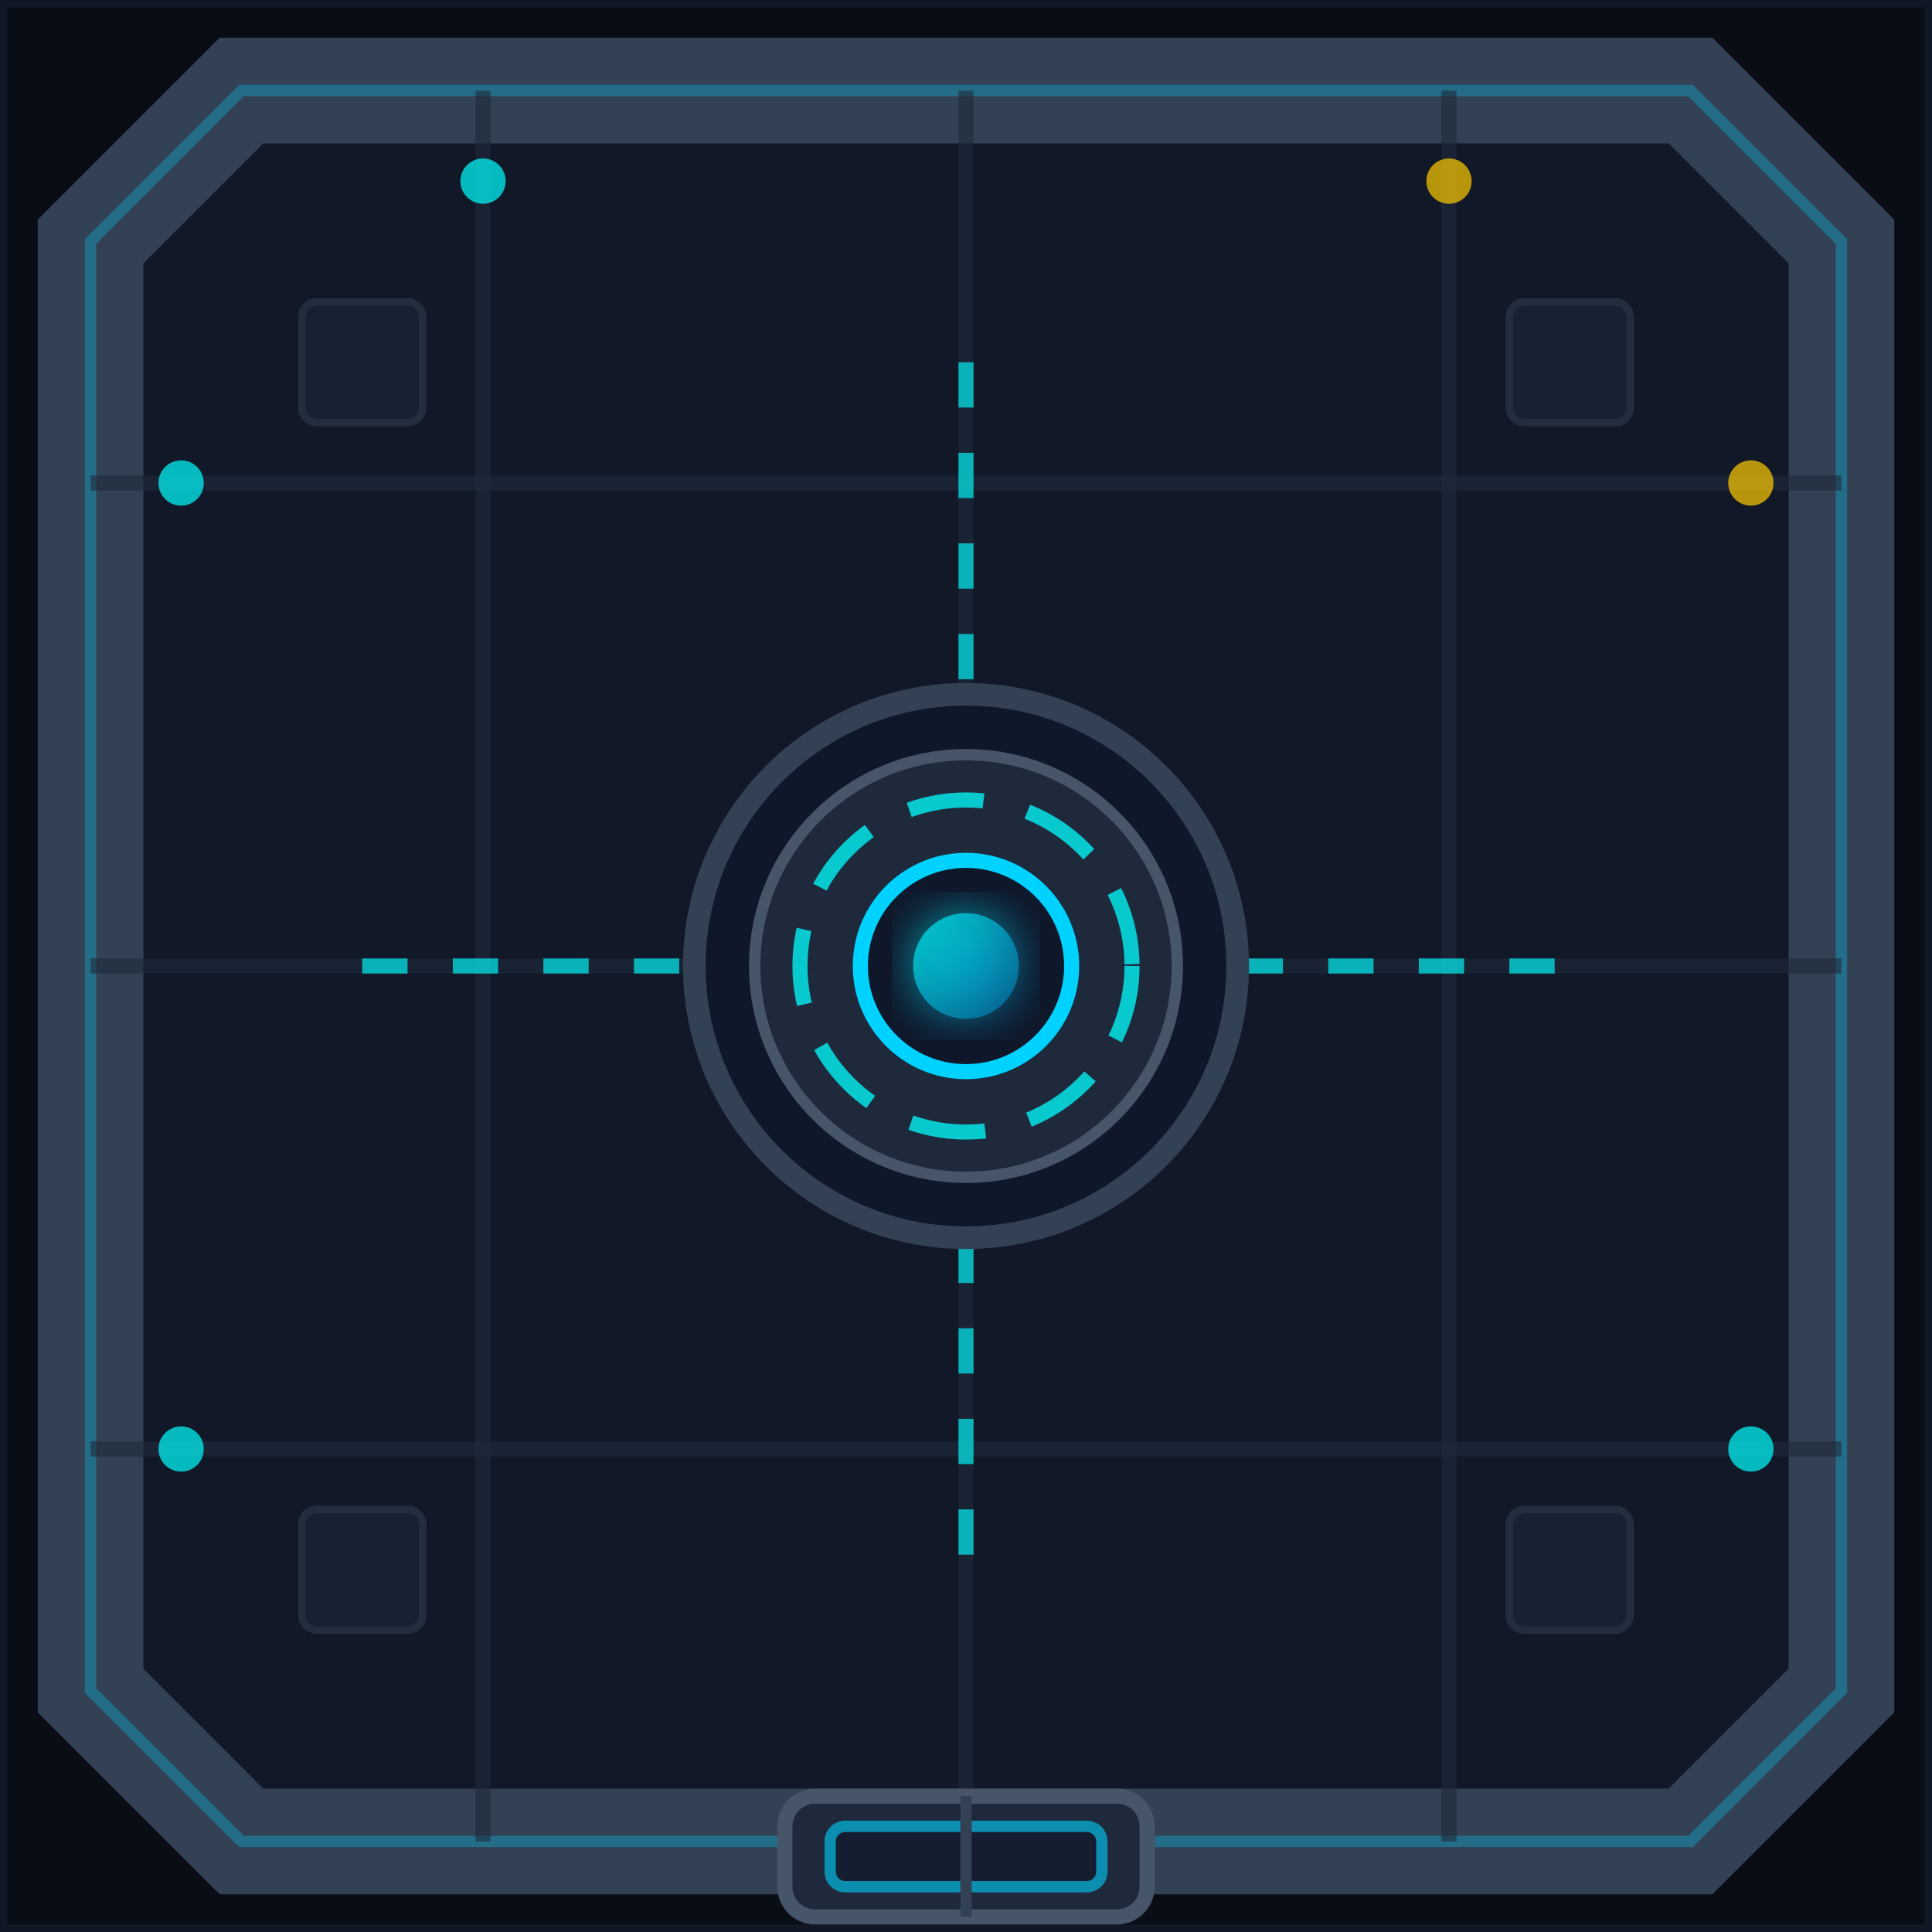
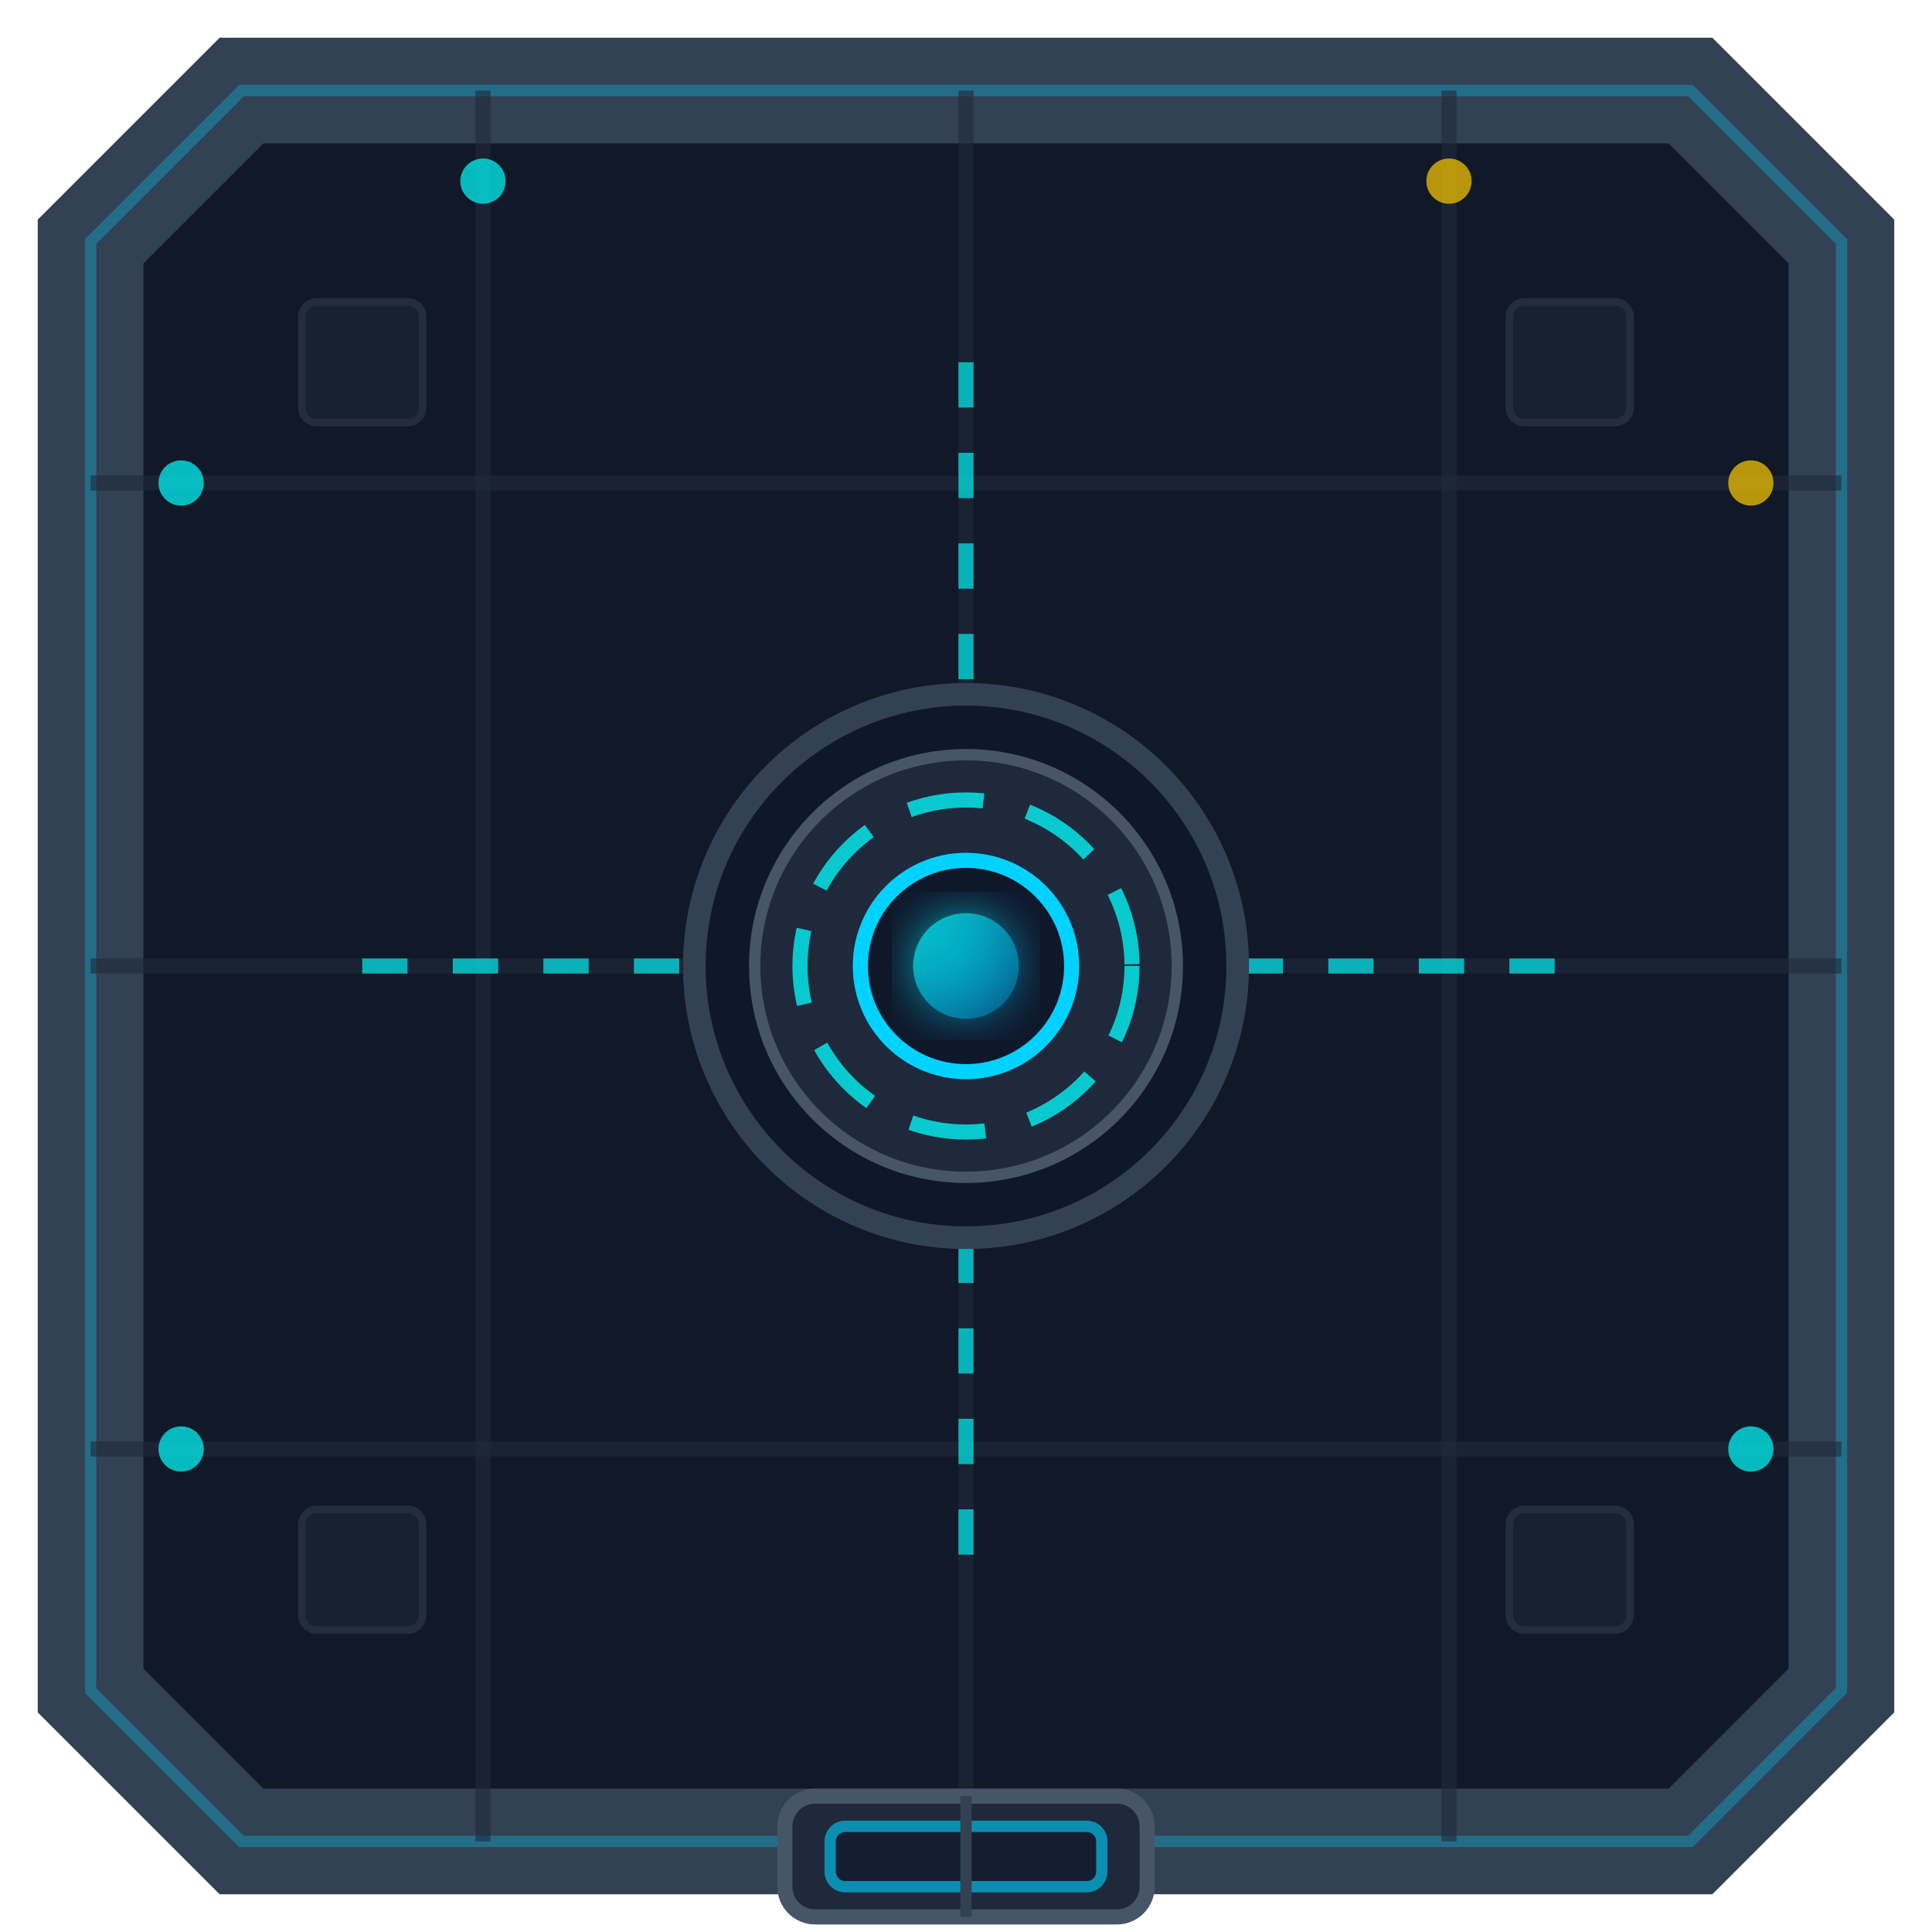
<svg xmlns="http://www.w3.org/2000/svg" viewBox="0 0 256 256" width="256" height="256">
  <defs>
    <linearGradient id="core-cyan" x1="0%" y1="0%" x2="100%" y2="100%">
      <stop offset="0%" stop-color="#00ffff" stop-opacity="0.9" />
      <stop offset="100%" stop-color="#0088cc" stop-opacity="0.6" />
    </linearGradient>
    <linearGradient id="core-amber" x1="0%" y1="0%" x2="100%" y2="100%">
      <stop offset="0%" stop-color="#ffcc00" stop-opacity="0.9" />
      <stop offset="100%" stop-color="#cc6600" stop-opacity="0.6" />
    </linearGradient>
    <filter id="glow-cyan" x="-20%" y="-20%" width="140%" height="140%">
      <feGaussianBlur stdDeviation="3" result="blur" />
      <feComposite in="SourceGraphic" in2="blur" operator="over" />
    </filter>
  </defs>
-   <rect width="256" height="256" fill="#090d16" />
-   <rect width="256" height="256" fill="none" stroke="#1e293b" stroke-width="2" opacity="0.4" />
  <path d="M 32 12 L 224 12 L 244 32 L 244 224 L 224 244 L 32 244 L 12 224 L 12 32 Z" fill="#111827" stroke="#334155" stroke-width="14" />
  <path d="M 32 12 L 224 12 L 244 32 L 244 224 L 224 244 L 32 244 L 12 224 L 12 32 Z" fill="none" stroke="#00d2ff" stroke-width="1.5" opacity="0.3" />
  <line x1="64" y1="12" x2="64" y2="244" stroke="#1e293b" stroke-width="2" opacity="0.6" />
  <line x1="128" y1="12" x2="128" y2="244" stroke="#1e293b" stroke-width="2" opacity="0.6" />
  <line x1="192" y1="12" x2="192" y2="244" stroke="#1e293b" stroke-width="2" opacity="0.6" />
  <line x1="12" y1="64" x2="244" y2="64" stroke="#1e293b" stroke-width="2" opacity="0.6" />
  <line x1="12" y1="128" x2="244" y2="128" stroke="#1e293b" stroke-width="2" opacity="0.6" />
  <line x1="12" y1="192" x2="244" y2="192" stroke="#1e293b" stroke-width="2" opacity="0.6" />
  <g opacity="0.65">
    <line x1="128" y1="48" x2="128" y2="92" stroke="#00ffff" stroke-width="2" stroke-dasharray="6 6" data-anim="dash-conduit" />
    <line x1="128" y1="164" x2="128" y2="208" stroke="#00ffff" stroke-width="2" stroke-dasharray="6 6" data-anim="dash-conduit" />
    <line x1="48" y1="128" x2="92" y2="128" stroke="#00ffff" stroke-width="2" stroke-dasharray="6 6" data-anim="dash-conduit" />
    <line x1="164" y1="128" x2="208" y2="128" stroke="#00ffff" stroke-width="2" stroke-dasharray="6 6" data-anim="dash-conduit" />
  </g>
  <rect x="104" y="238" width="48" height="16" rx="4" fill="#1e293b" stroke="#475569" stroke-width="2" />
  <rect x="110" y="242" width="36" height="8" rx="2" fill="#0f172a" stroke="#00d2ff" stroke-width="1.5" opacity="0.6" data-anim="pulse-door" />
  <line x1="128" y1="238" x2="128" y2="254" stroke="#334155" stroke-width="1.5" />
  <g>
    <circle cx="64" cy="24" r="3" fill="#00ffff" opacity="0.7" data-anim="pulse-1" />
    <circle cx="192" cy="24" r="3" fill="#ffcc00" opacity="0.7" data-anim="pulse-2" />
    <circle cx="24" cy="64" r="3" fill="#00ffff" opacity="0.7" data-anim="pulse-2" />
    <circle cx="24" cy="192" r="3" fill="#00ffff" opacity="0.7" data-anim="pulse-1" />
    <circle cx="232" cy="64" r="3" fill="#ffcc00" opacity="0.7" data-anim="pulse-1" />
    <circle cx="232" cy="192" r="3" fill="#00ffff" opacity="0.7" data-anim="pulse-2" />
  </g>
  <g fill="#1e293b" opacity="0.5" stroke="#334155" stroke-width="1">
    <rect x="40" y="40" width="16" height="16" rx="2" />
    <rect x="200" y="40" width="16" height="16" rx="2" />
    <rect x="40" y="200" width="16" height="16" rx="2" />
    <rect x="200" y="200" width="16" height="16" rx="2" />
  </g>
  <g id="center-hub">
    <circle cx="128" cy="128" r="36" fill="#0f172a" stroke="#334155" stroke-width="3" />
    <circle cx="128" cy="128" r="28" fill="#1e293b" stroke="#475569" stroke-width="1.5" />
    <circle cx="128" cy="128" r="22" fill="none" stroke="#00ffff" stroke-width="2" stroke-dasharray="10 6" opacity="0.75" data-anim="rotate-ring" />
    <circle cx="128" cy="128" r="14" fill="#0f172a" stroke="#00d2ff" stroke-width="2" />
    <circle cx="128" cy="128" r="7" fill="url(#core-cyan)" opacity="0.85" filter="url(#glow-cyan)" data-anim="core-pulse" />
  </g>
</svg>
